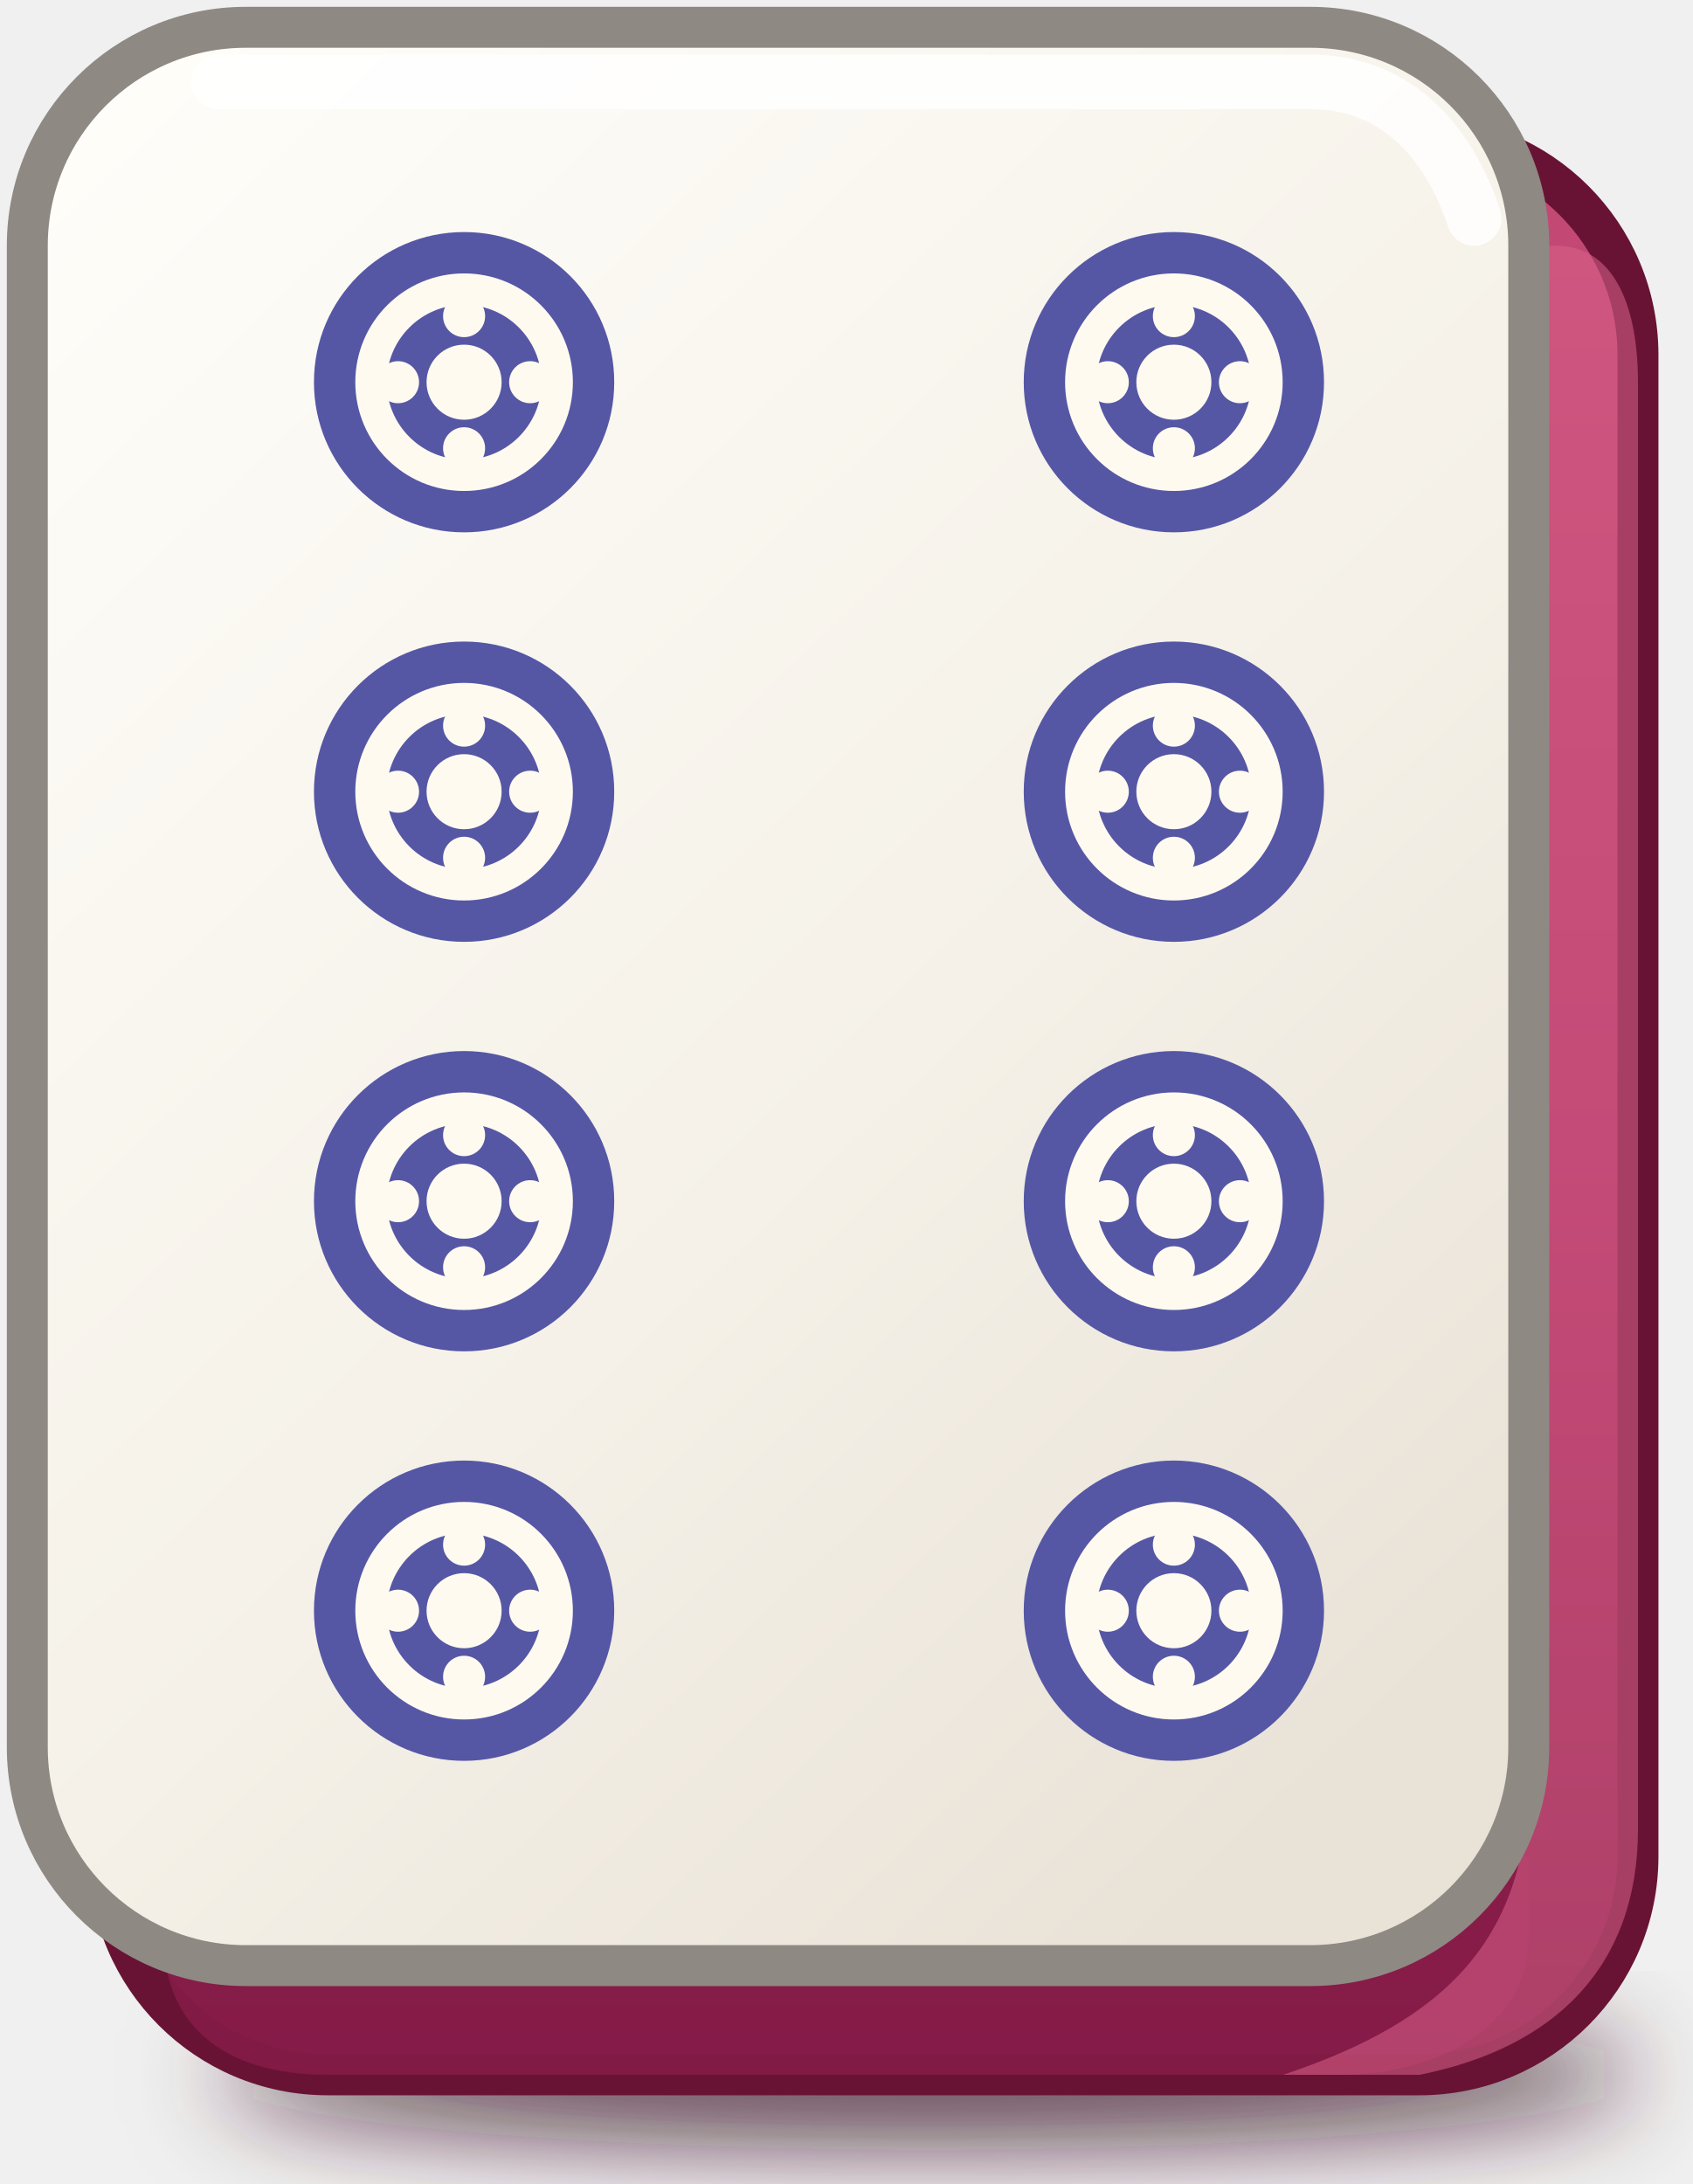
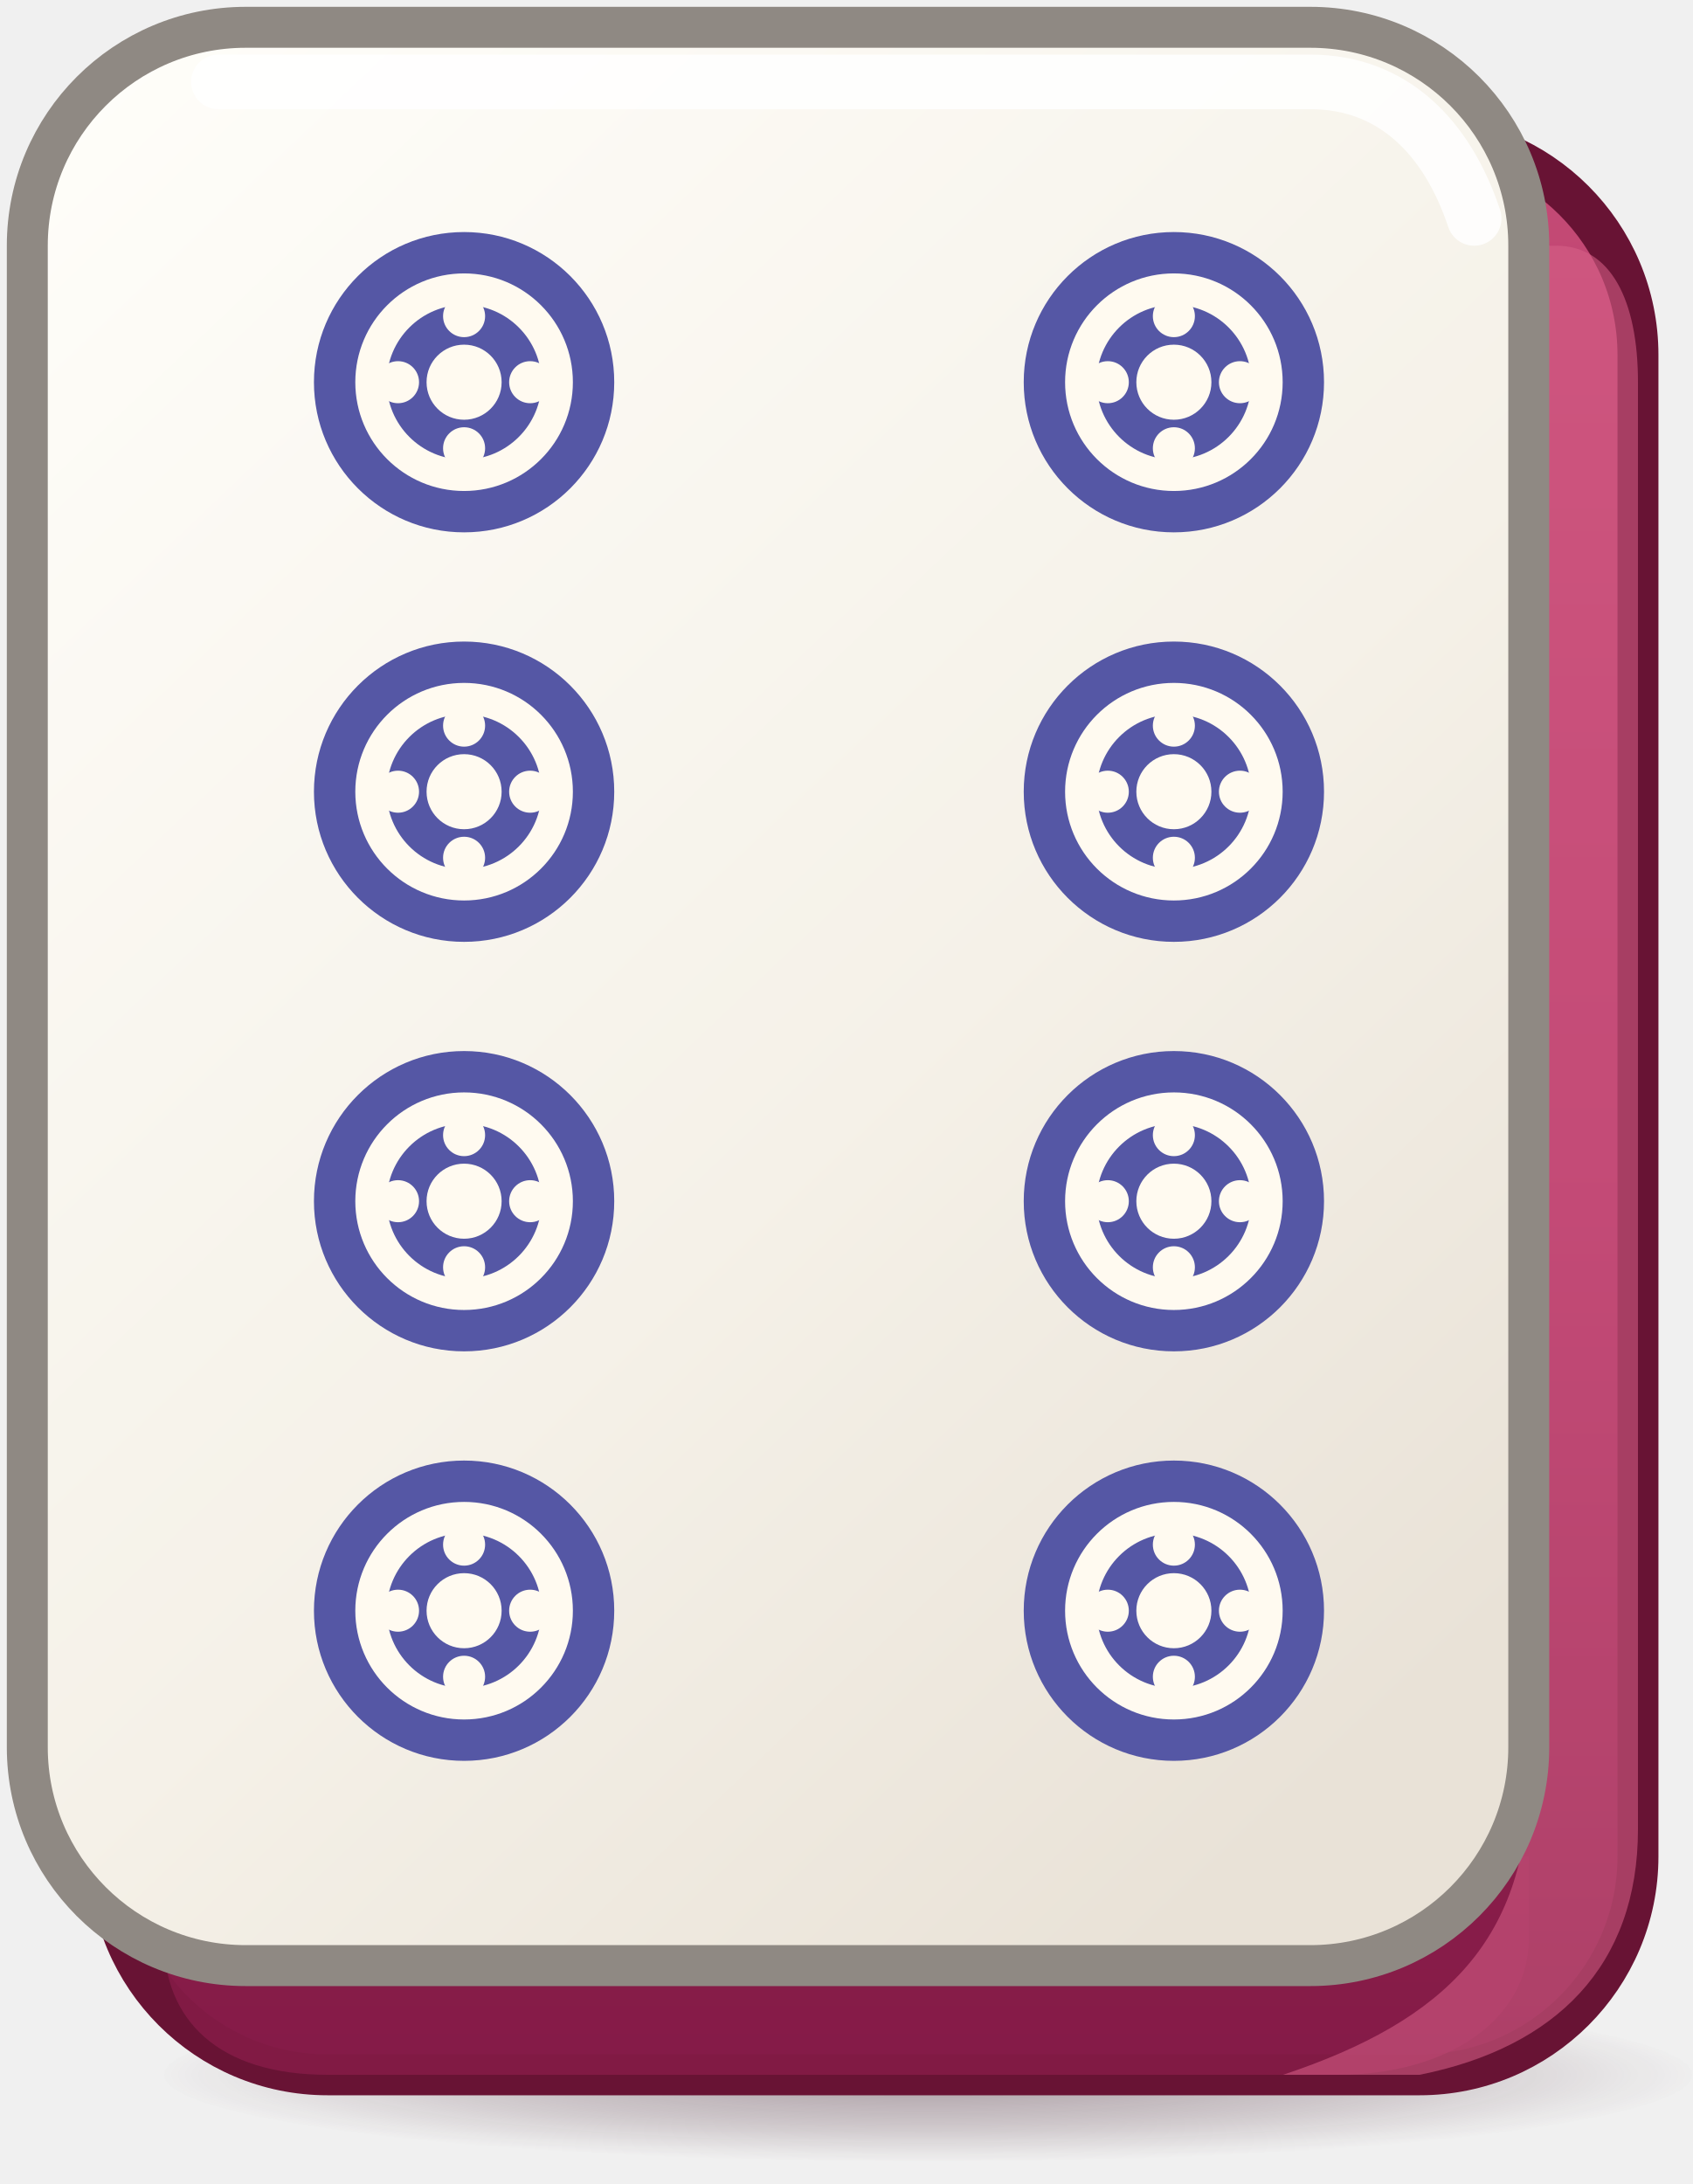
<svg xmlns="http://www.w3.org/2000/svg" width="62" height="80" viewBox="0 0 62 80">
  <defs>
    <linearGradient id="ivory" x1="0" y1="0" x2=".75" y2="1">
      <stop stop-color="#fffefa" />
      <stop offset=".62" stop-color="#f5f1e8" />
      <stop offset="1" stop-color="#e9e2d7" />
    </linearGradient>
    <linearGradient id="pink-side" x1="0" y1="0" x2="0" y2="1">
      <stop stop-color="#c54b76" />
      <stop offset=".55" stop-color="#a92e60" />
      <stop offset="1" stop-color="#77163f" />
    </linearGradient>
-     <filter id="shadow" x="-30%" y="-20%" width="170%" height="160%">
-       <feGaussianBlur stdDeviation="1.8" />
-     </filter>
+     <radialGradient id="shadow">
+       <stop offset="0" stop-color="#361123" stop-opacity=".38" />
+       <stop offset=".6" stop-color="#361123" stop-opacity=".18" />
+       <stop offset="1" stop-color="#361123" stop-opacity="0" />
+     </radialGradient>
  </defs>
-   <ellipse cx="34" cy="76" rx="26" ry="2.7" fill="#361123" opacity=".72" filter="url(#shadow)" />
+   <ellipse cx="34" cy="76" rx="28" ry="3.2" fill="url(#shadow)" />
  <rect x="4" y="5" width="56" height="71" rx="8" fill="url(#pink-side)" stroke="#681334" stroke-width="1.5" />
  <path d="M6 68h50v3c0 3-3 5-7 5H12c-4 0-6-2-6-5Z" fill="#8b1d4b" opacity=".72" />
  <path d="M56 9h1c2 0 3 2 3 5v53c0 5-3 8-8 9h-5c6-2 9-5 9-11Z" fill="#d86088" opacity=".56" />
  <rect x="1" y="1" width="55" height="71" rx="8" fill="url(#ivory)" stroke="#8f8983" stroke-width="1.5" />
  <path d="M8 3h40c3 0 5 2 6 5" fill="none" stroke="#fff" stroke-width="2" stroke-linecap="round" opacity=".85" />
  <g transform="translate(17 14)">
    <circle r="5.5" fill="#5557a5" />
    <circle r="3.41" fill="none" stroke="#fffaf0" stroke-width="1.15" />
    <circle r="1.375" fill="#fffaf0" />
    <g fill="#fffaf0">
      <circle cx="0" cy="-2.42" r="0.77" />
      <circle cx="2.42" r="0.77" />
      <circle cy="2.42" r="0.77" />
      <circle cx="-2.42" r="0.77" />
    </g>
  </g>
  <g transform="translate(43 14)">
    <circle r="5.5" fill="#5557a5" />
    <circle r="3.41" fill="none" stroke="#fffaf0" stroke-width="1.15" />
    <circle r="1.375" fill="#fffaf0" />
    <g fill="#fffaf0">
      <circle cx="0" cy="-2.42" r="0.77" />
      <circle cx="2.42" r="0.77" />
      <circle cy="2.42" r="0.77" />
      <circle cx="-2.42" r="0.77" />
    </g>
  </g>
  <g transform="translate(17 29)">
    <circle r="5.5" fill="#5557a5" />
    <circle r="3.41" fill="none" stroke="#fffaf0" stroke-width="1.15" />
    <circle r="1.375" fill="#fffaf0" />
    <g fill="#fffaf0">
      <circle cx="0" cy="-2.42" r="0.77" />
      <circle cx="2.42" r="0.77" />
      <circle cy="2.42" r="0.77" />
      <circle cx="-2.42" r="0.77" />
    </g>
  </g>
  <g transform="translate(43 29)">
    <circle r="5.5" fill="#5557a5" />
    <circle r="3.41" fill="none" stroke="#fffaf0" stroke-width="1.15" />
    <circle r="1.375" fill="#fffaf0" />
    <g fill="#fffaf0">
      <circle cx="0" cy="-2.42" r="0.77" />
      <circle cx="2.42" r="0.77" />
      <circle cy="2.42" r="0.77" />
      <circle cx="-2.42" r="0.77" />
    </g>
  </g>
  <g transform="translate(17 44)">
    <circle r="5.5" fill="#5557a5" />
    <circle r="3.41" fill="none" stroke="#fffaf0" stroke-width="1.15" />
    <circle r="1.375" fill="#fffaf0" />
    <g fill="#fffaf0">
      <circle cx="0" cy="-2.42" r="0.77" />
      <circle cx="2.42" r="0.77" />
      <circle cy="2.42" r="0.77" />
      <circle cx="-2.42" r="0.77" />
    </g>
  </g>
  <g transform="translate(43 44)">
    <circle r="5.5" fill="#5557a5" />
    <circle r="3.41" fill="none" stroke="#fffaf0" stroke-width="1.15" />
    <circle r="1.375" fill="#fffaf0" />
    <g fill="#fffaf0">
      <circle cx="0" cy="-2.42" r="0.77" />
      <circle cx="2.42" r="0.77" />
      <circle cy="2.42" r="0.77" />
      <circle cx="-2.42" r="0.77" />
    </g>
  </g>
  <g transform="translate(17 59)">
    <circle r="5.5" fill="#5557a5" />
    <circle r="3.41" fill="none" stroke="#fffaf0" stroke-width="1.15" />
    <circle r="1.375" fill="#fffaf0" />
    <g fill="#fffaf0">
      <circle cx="0" cy="-2.42" r="0.77" />
      <circle cx="2.42" r="0.77" />
      <circle cy="2.42" r="0.77" />
      <circle cx="-2.42" r="0.77" />
    </g>
  </g>
  <g transform="translate(43 59)">
    <circle r="5.5" fill="#5557a5" />
    <circle r="3.41" fill="none" stroke="#fffaf0" stroke-width="1.15" />
    <circle r="1.375" fill="#fffaf0" />
    <g fill="#fffaf0">
      <circle cx="0" cy="-2.42" r="0.77" />
      <circle cx="2.42" r="0.77" />
      <circle cy="2.42" r="0.77" />
      <circle cx="-2.42" r="0.77" />
    </g>
  </g>
</svg>
